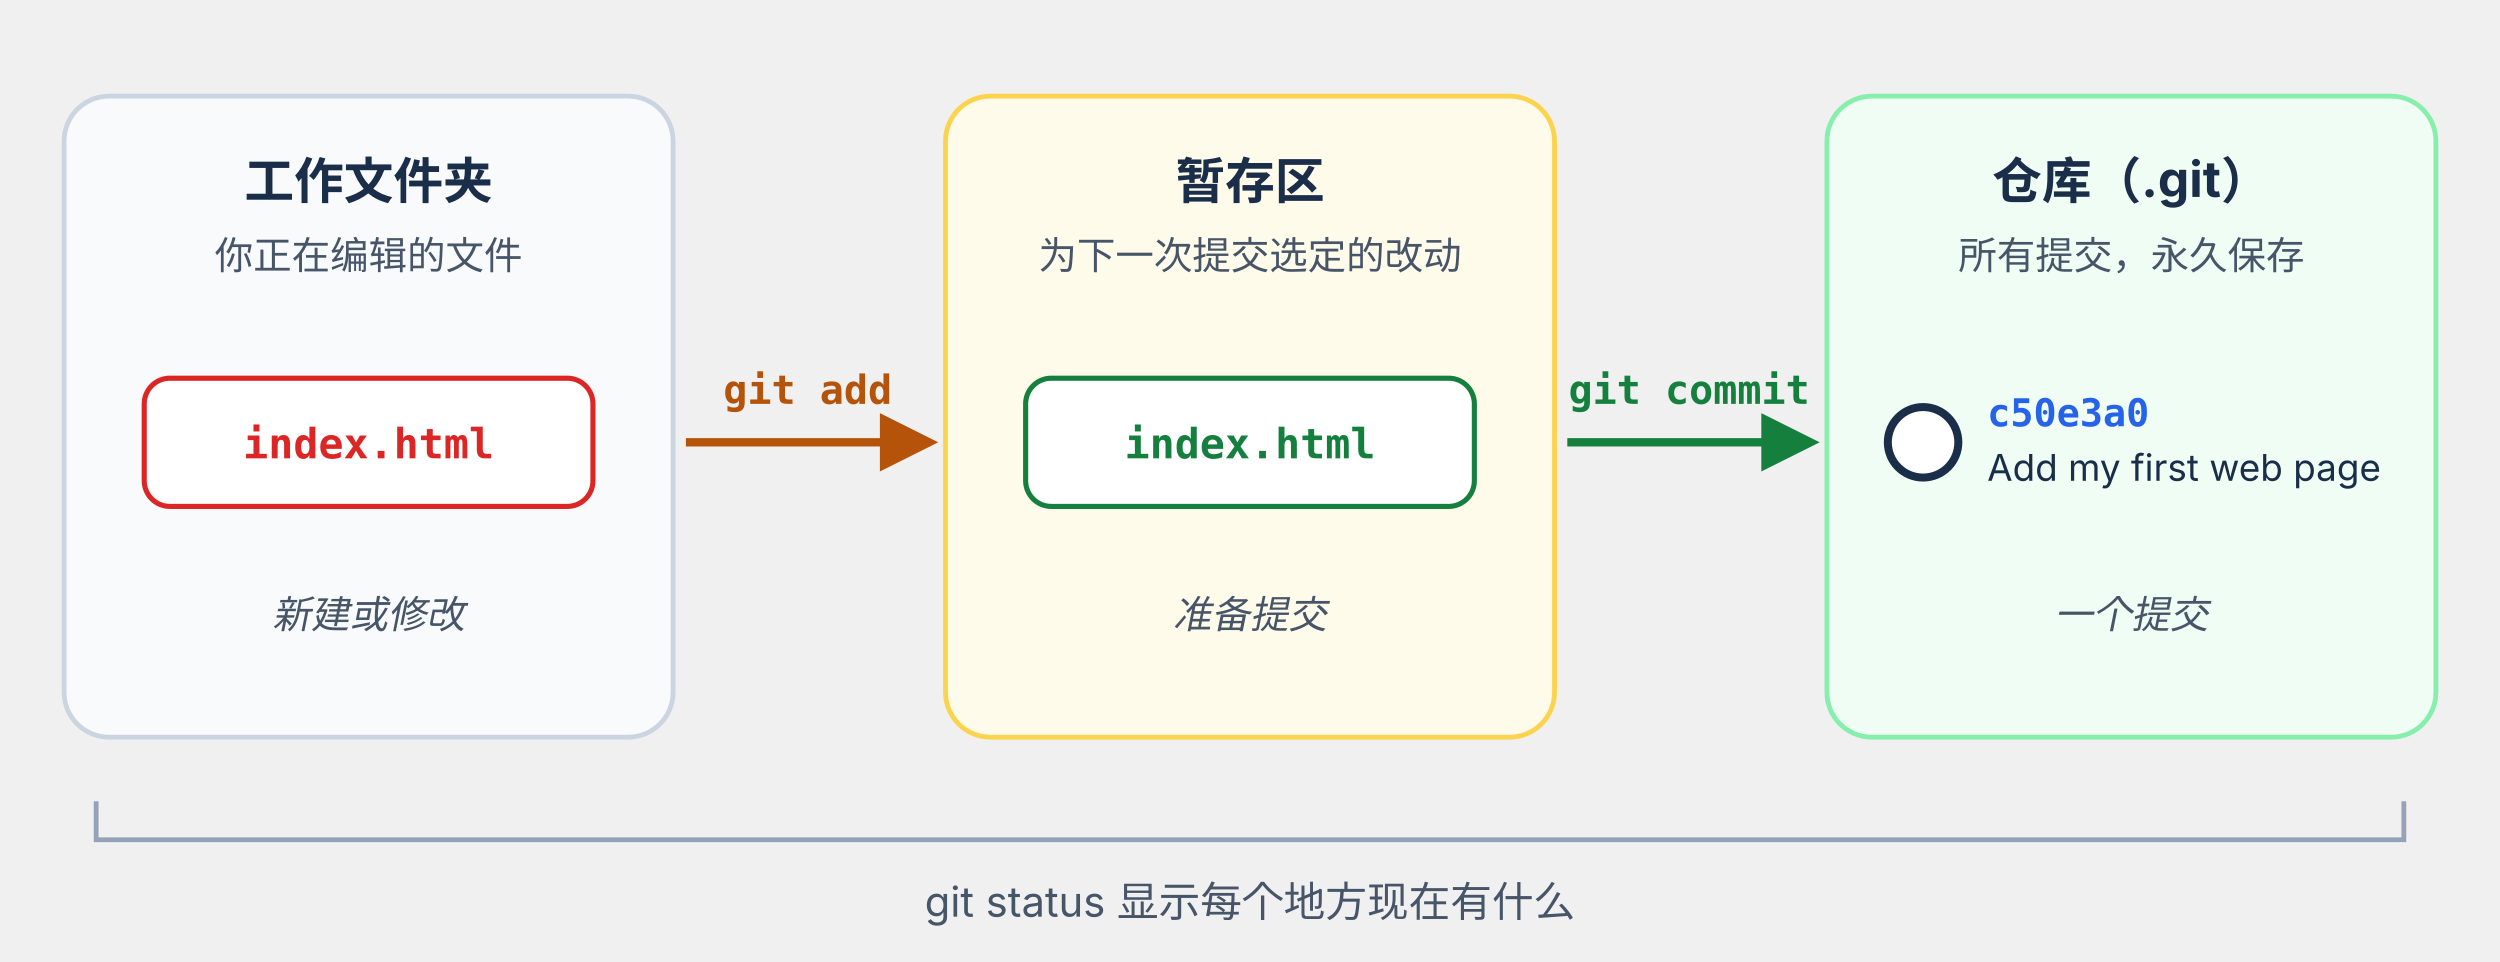
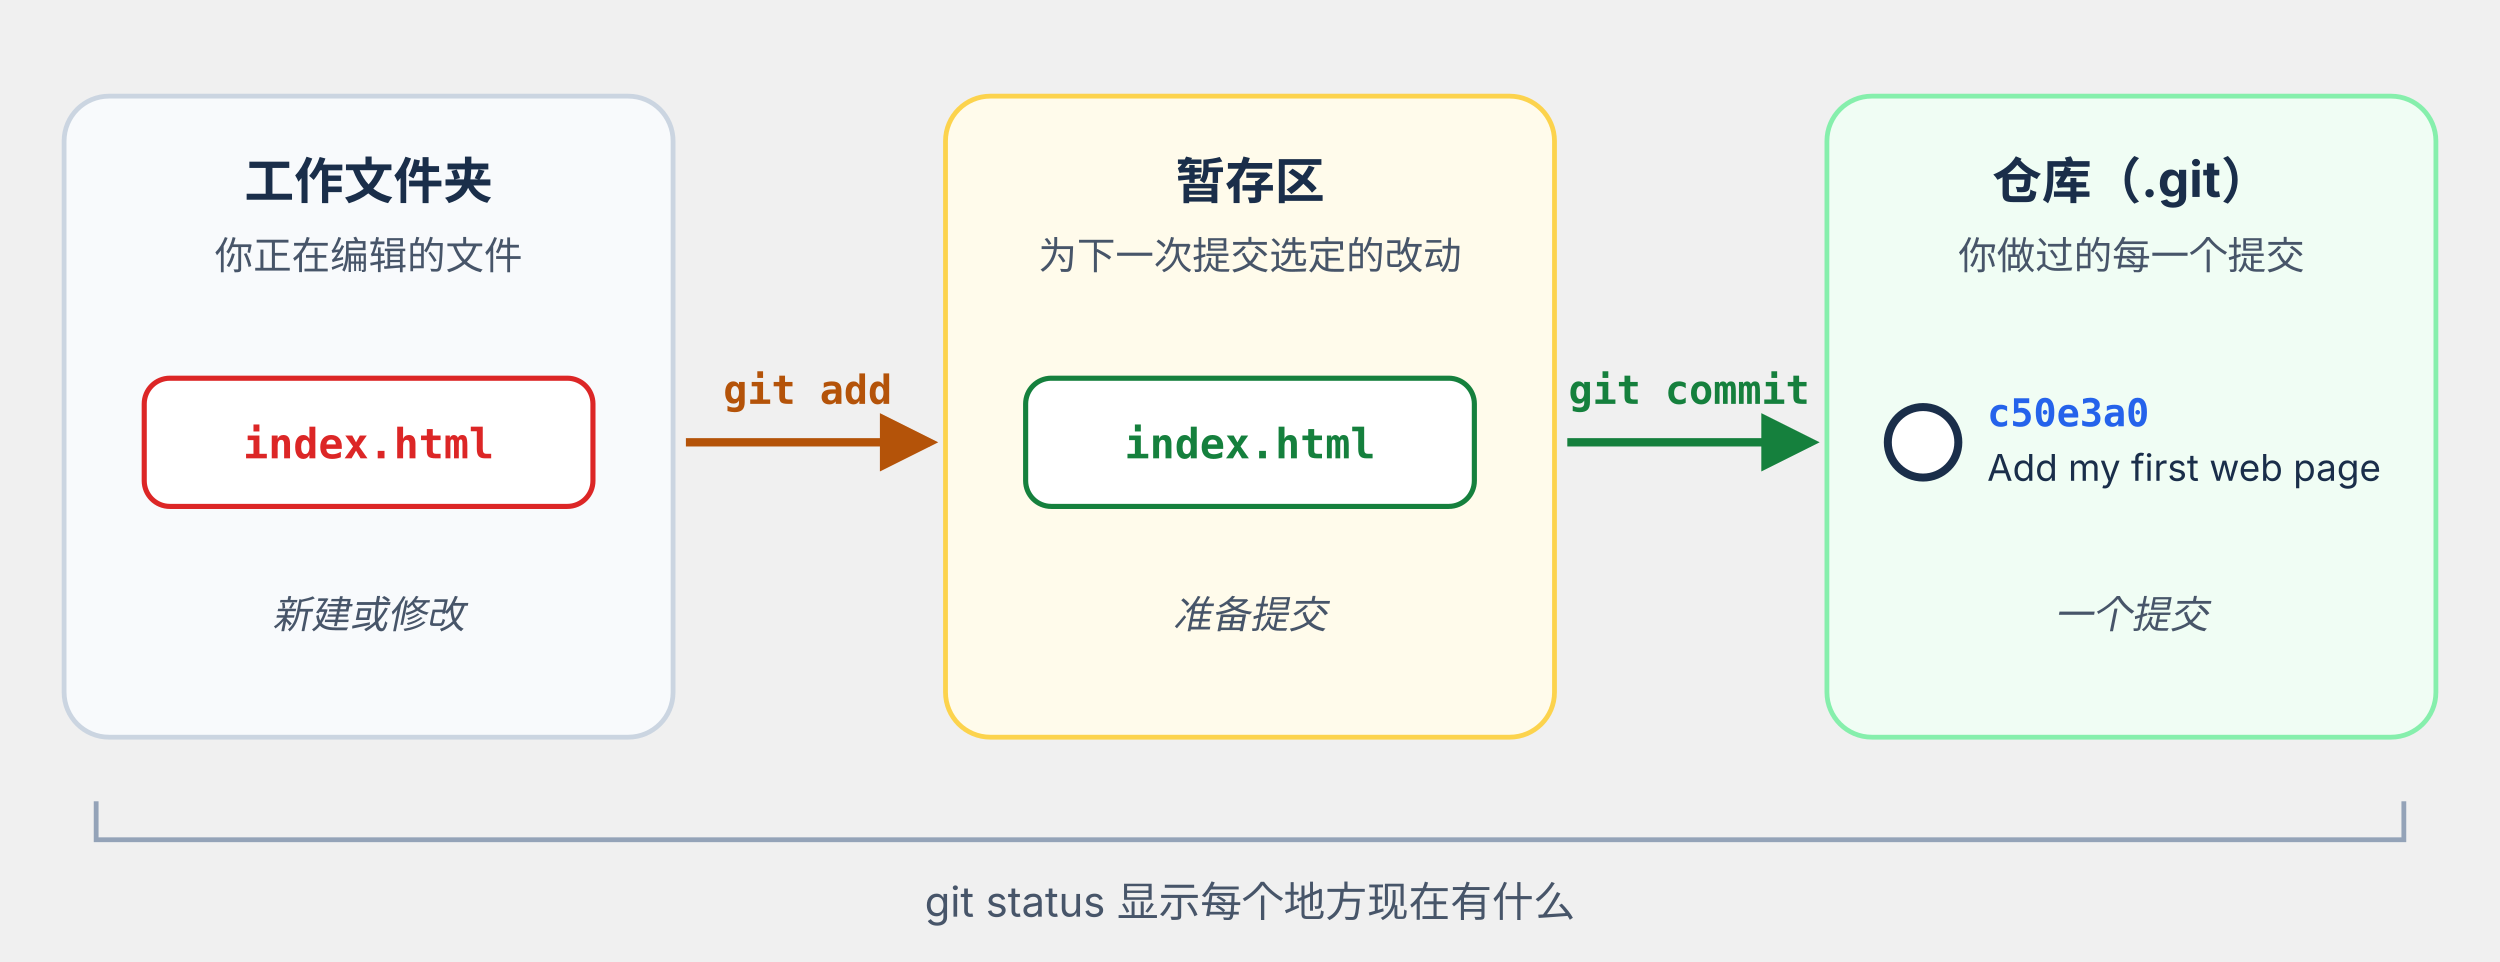
<svg xmlns="http://www.w3.org/2000/svg" viewBox="0 0 780 300" width="780" height="300" role="img">
  <defs>
    <marker id="ah-15803D" viewBox="0 0 10 10" refX="8.5" refY="5" markerWidth="7" markerHeight="7" orient="auto-start-reverse">
      <path d="M0 0 10 5 0 10z" fill="#15803D" />
    </marker>
    <marker id="ah-B45309" viewBox="0 0 10 10" refX="8.5" refY="5" markerWidth="7" markerHeight="7" orient="auto-start-reverse">
      <path d="M0 0 10 5 0 10z" fill="#B45309" />
    </marker>
  </defs>
  <rect x="20" y="30" width="190" height="200" rx="14" fill="#F8FAFC" stroke="#CBD5E1" stroke-width="1.5" />
  <text x="115" y="62" font-family="'DM Sans', system-ui, -apple-system, 'Segoe UI', 'PingFang SC', 'Hiragino Sans GB', 'Microsoft YaHei', 'Noto Sans SC', sans-serif" font-size="15.5" font-weight="700" fill="#1A2E4A" text-anchor="middle">工作文件夹</text>
  <text x="115" y="84" font-family="'DM Sans', system-ui, -apple-system, 'Segoe UI', 'PingFang SC', 'Hiragino Sans GB', 'Microsoft YaHei', 'Noto Sans SC', sans-serif" font-size="12" font-weight="400" fill="#475569" text-anchor="middle">你正在编辑的文件</text>
  <rect x="295" y="30" width="190" height="200" rx="14" fill="#FFFBEB" stroke="#FCD34D" stroke-width="1.5" />
  <text x="390" y="62" font-family="'DM Sans', system-ui, -apple-system, 'Segoe UI', 'PingFang SC', 'Hiragino Sans GB', 'Microsoft YaHei', 'Noto Sans SC', sans-serif" font-size="15.5" font-weight="700" fill="#1A2E4A" text-anchor="middle">暂存区</text>
  <text x="390" y="84" font-family="'DM Sans', system-ui, -apple-system, 'Segoe UI', 'PingFang SC', 'Hiragino Sans GB', 'Microsoft YaHei', 'Noto Sans SC', sans-serif" font-size="12" font-weight="400" fill="#475569" text-anchor="middle">为下一次提交选定的改动</text>
  <rect x="570" y="30" width="190" height="200" rx="14" fill="#F0FDF4" stroke="#86EFAC" stroke-width="1.5" />
  <text x="665" y="62" font-family="'DM Sans', system-ui, -apple-system, 'Segoe UI', 'PingFang SC', 'Hiragino Sans GB', 'Microsoft YaHei', 'Noto Sans SC', sans-serif" font-size="15.5" font-weight="700" fill="#1A2E4A" text-anchor="middle">仓库（.git）</text>
-   <text x="665" y="84" font-family="'DM Sans', system-ui, -apple-system, 'Segoe UI', 'PingFang SC', 'Hiragino Sans GB', 'Microsoft YaHei', 'Noto Sans SC', sans-serif" font-size="12" font-weight="400" fill="#475569" text-anchor="middle">所有提交，永久保存</text>
+   <text x="665" y="84" font-family="'DM Sans', system-ui, -apple-system, 'Segoe UI', 'PingFang SC', 'Hiragino Sans GB', 'Microsoft YaHei', 'Noto Sans SC', sans-serif" font-size="12" font-weight="400" fill="#475569" text-anchor="middle">你做过的每一个提交</text>
  <rect x="45" y="118" width="140" height="40" rx="8" fill="#FFFFFF" stroke="#DC2626" stroke-width="1.6" />
  <text x="115" y="143" font-family="'DM Mono', Consolas, 'SFMono-Regular', Menlo, 'PingFang SC', 'Microsoft YaHei', monospace" font-size="13" font-weight="600" fill="#DC2626" text-anchor="middle">index.html</text>
  <text x="115" y="196" font-family="'DM Sans', system-ui, -apple-system, 'Segoe UI', 'PingFang SC', 'Hiragino Sans GB', 'Microsoft YaHei', 'Noto Sans SC', sans-serif" font-size="12" font-weight="400" fill="#475569" text-anchor="middle" font-style="italic">新建或修改</text>
  <rect x="320" y="118" width="140" height="40" rx="8" fill="#FFFFFF" stroke="#15803D" stroke-width="1.6" />
  <text x="390" y="143" font-family="'DM Mono', Consolas, 'SFMono-Regular', Menlo, 'PingFang SC', 'Microsoft YaHei', monospace" font-size="13" font-weight="600" fill="#15803D" text-anchor="middle">index.html</text>
  <text x="390" y="196" font-family="'DM Sans', system-ui, -apple-system, 'Segoe UI', 'PingFang SC', 'Hiragino Sans GB', 'Microsoft YaHei', 'Noto Sans SC', sans-serif" font-size="12" font-weight="400" fill="#475569" text-anchor="middle" font-style="italic">准备提交</text>
  <circle cx="600" cy="138" r="11" fill="#FFFFFF" stroke="#1A2E4A" stroke-width="2.5" />
  <text x="620" y="133" font-family="'DM Mono', Consolas, 'SFMono-Regular', Menlo, 'PingFang SC', 'Microsoft YaHei', monospace" font-size="12" font-weight="600" fill="#2563EB" text-anchor="start">c50e3a0</text>
  <text x="620" y="150" font-family="'DM Sans', system-ui, -apple-system, 'Segoe UI', 'PingFang SC', 'Hiragino Sans GB', 'Microsoft YaHei', 'Noto Sans SC', sans-serif" font-size="11.5" font-weight="400" fill="#1A2E4A" text-anchor="start">Add my first web page</text>
  <text x="665" y="196" font-family="'DM Sans', system-ui, -apple-system, 'Segoe UI', 'PingFang SC', 'Hiragino Sans GB', 'Microsoft YaHei', 'Noto Sans SC', sans-serif" font-size="12" font-weight="400" fill="#475569" text-anchor="middle" font-style="italic">一个提交</text>
  <line x1="214" y1="138" x2="290" y2="138" stroke="#B45309" stroke-width="2.6" marker-end="url(#ah-B45309)" />
  <text x="252" y="126" font-family="'DM Mono', Consolas, 'SFMono-Regular', Menlo, 'PingFang SC', 'Microsoft YaHei', monospace" font-size="12.5" font-weight="700" fill="#B45309" text-anchor="middle">git add</text>
  <line x1="489" y1="138" x2="565" y2="138" stroke="#15803D" stroke-width="2.6" marker-end="url(#ah-15803D)" />
  <text x="527" y="126" font-family="'DM Mono', Consolas, 'SFMono-Regular', Menlo, 'PingFang SC', 'Microsoft YaHei', monospace" font-size="12.5" font-weight="700" fill="#15803D" text-anchor="middle">git commit</text>
  <path d="M30 250 v12 h720 v-12" stroke="#94A3B8" stroke-width="1.5" fill="none" />
  <text x="390" y="286" font-family="'DM Sans', system-ui, -apple-system, 'Segoe UI', 'PingFang SC', 'Hiragino Sans GB', 'Microsoft YaHei', 'Noto Sans SC', sans-serif" font-size="13" font-weight="400" fill="#475569" text-anchor="middle">git status 显示每个地方现在有什么</text>
</svg>
